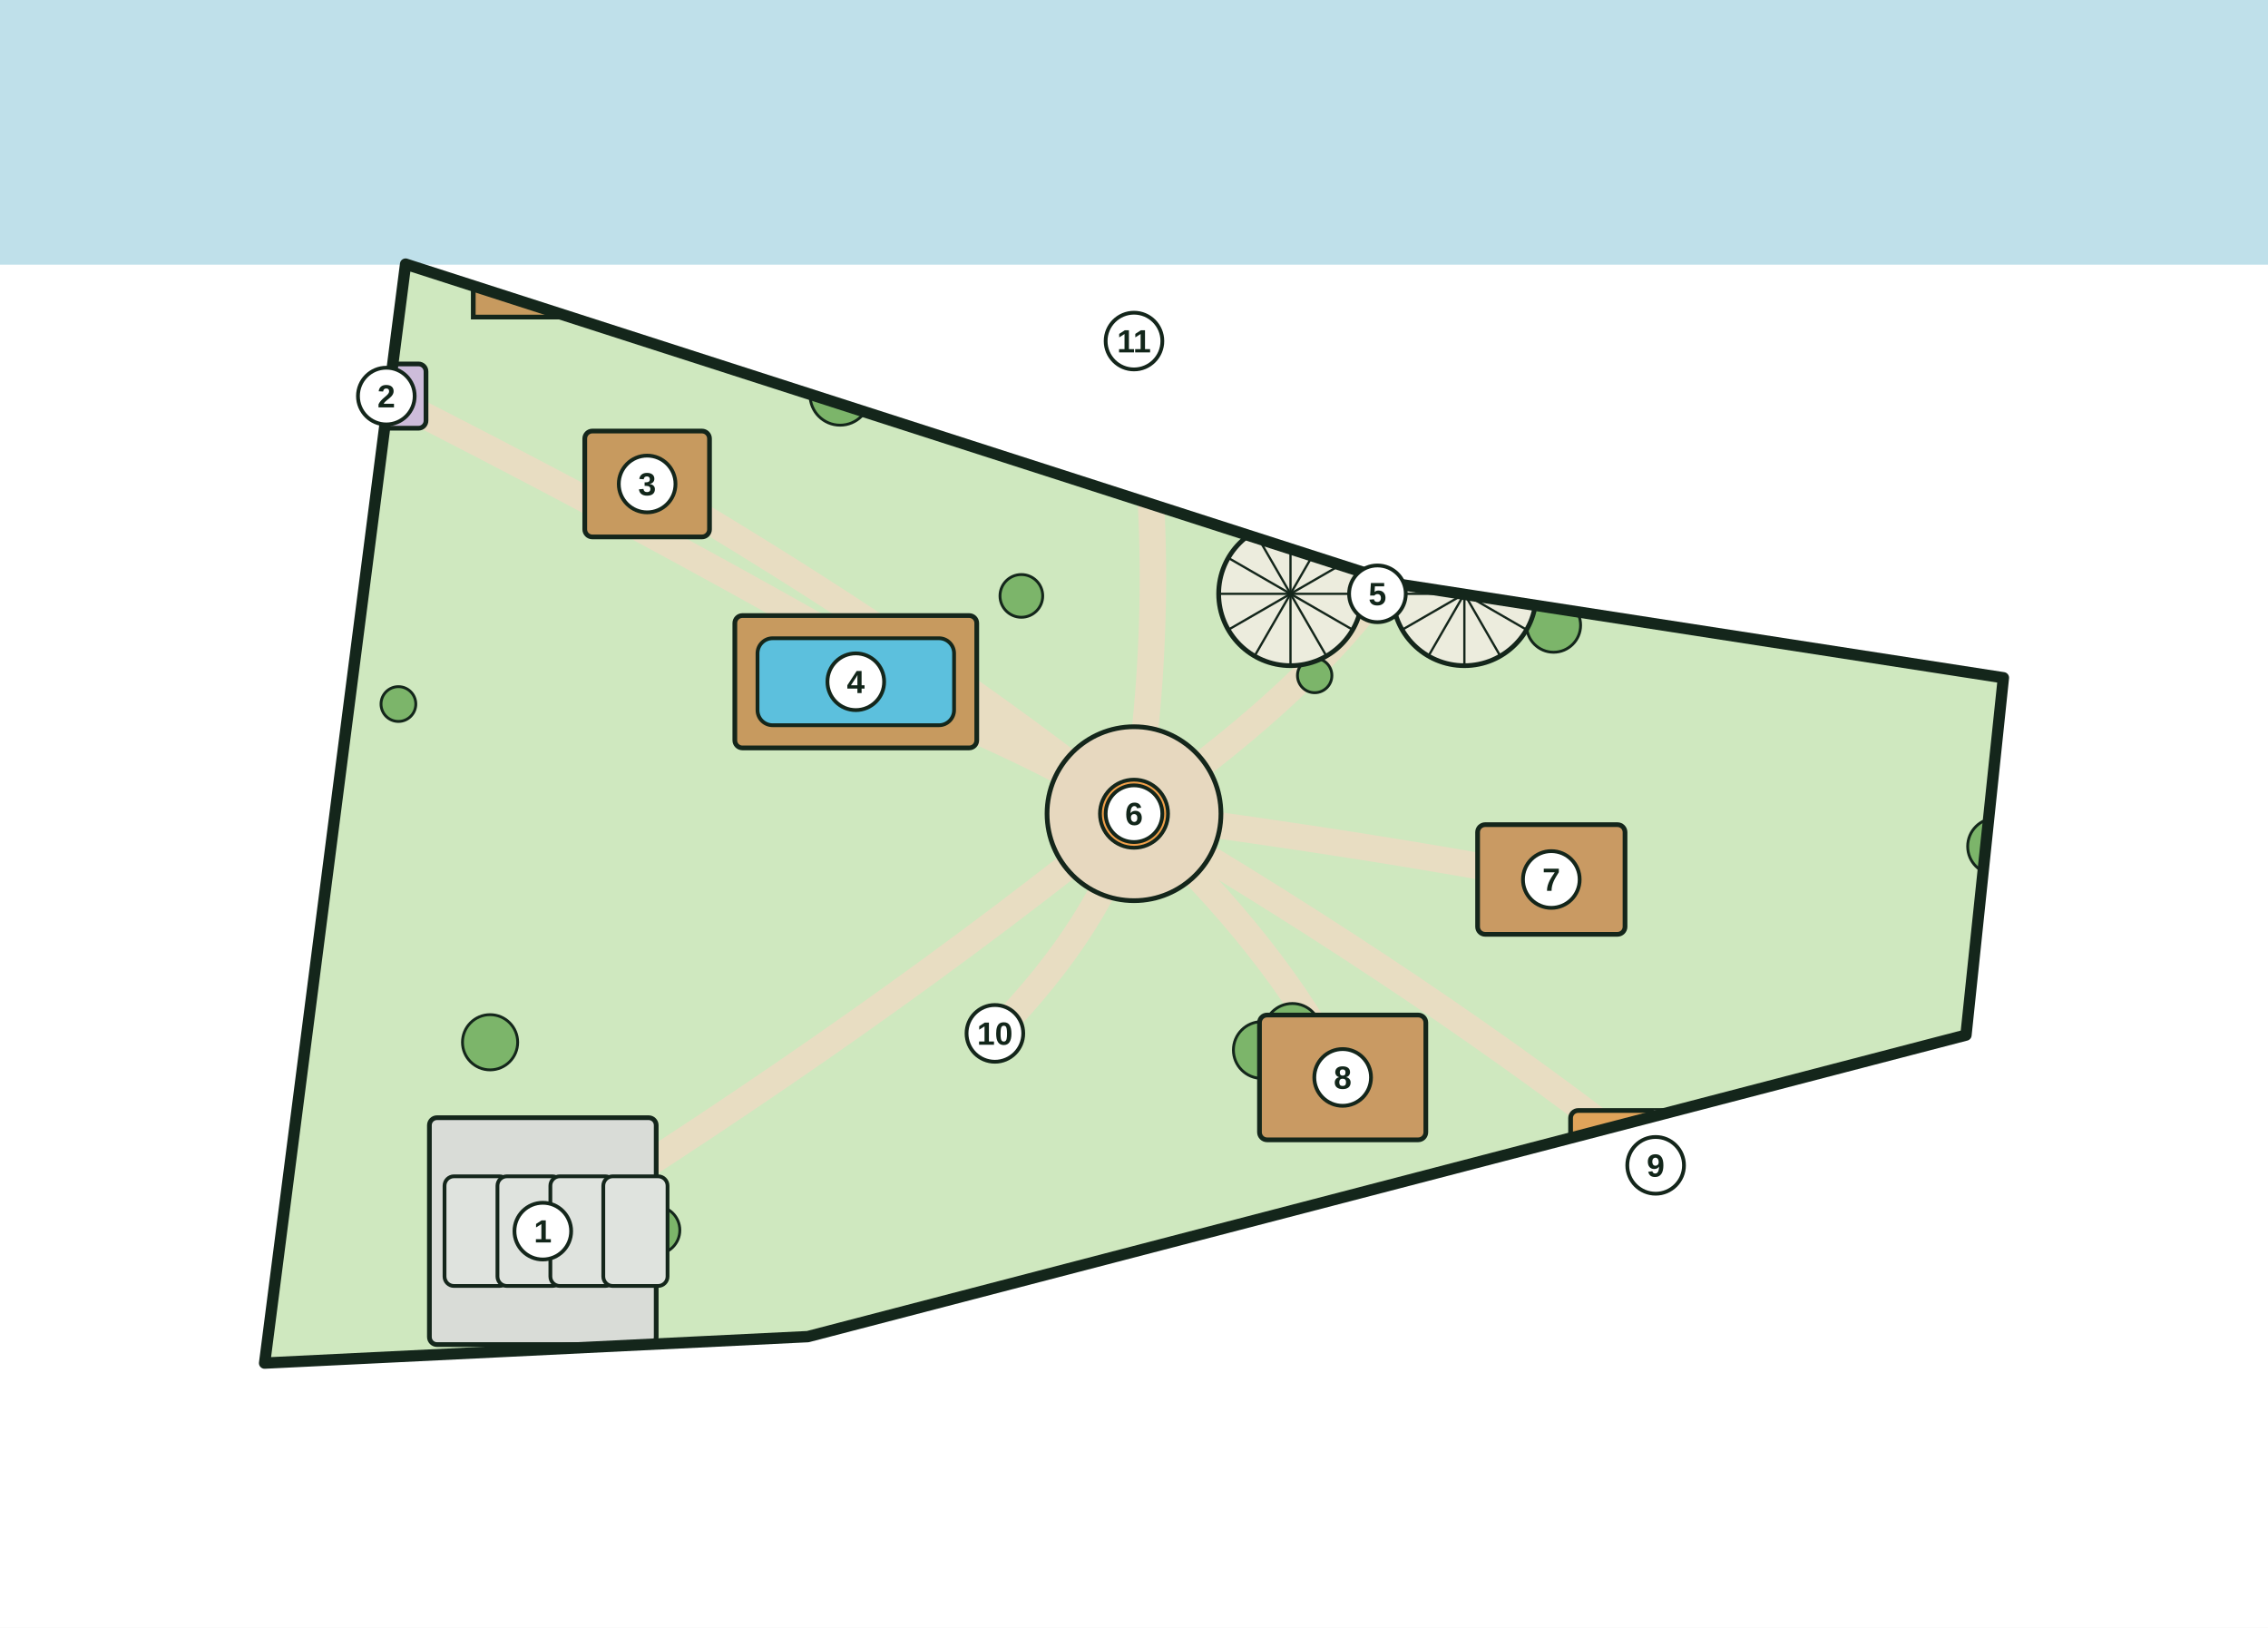
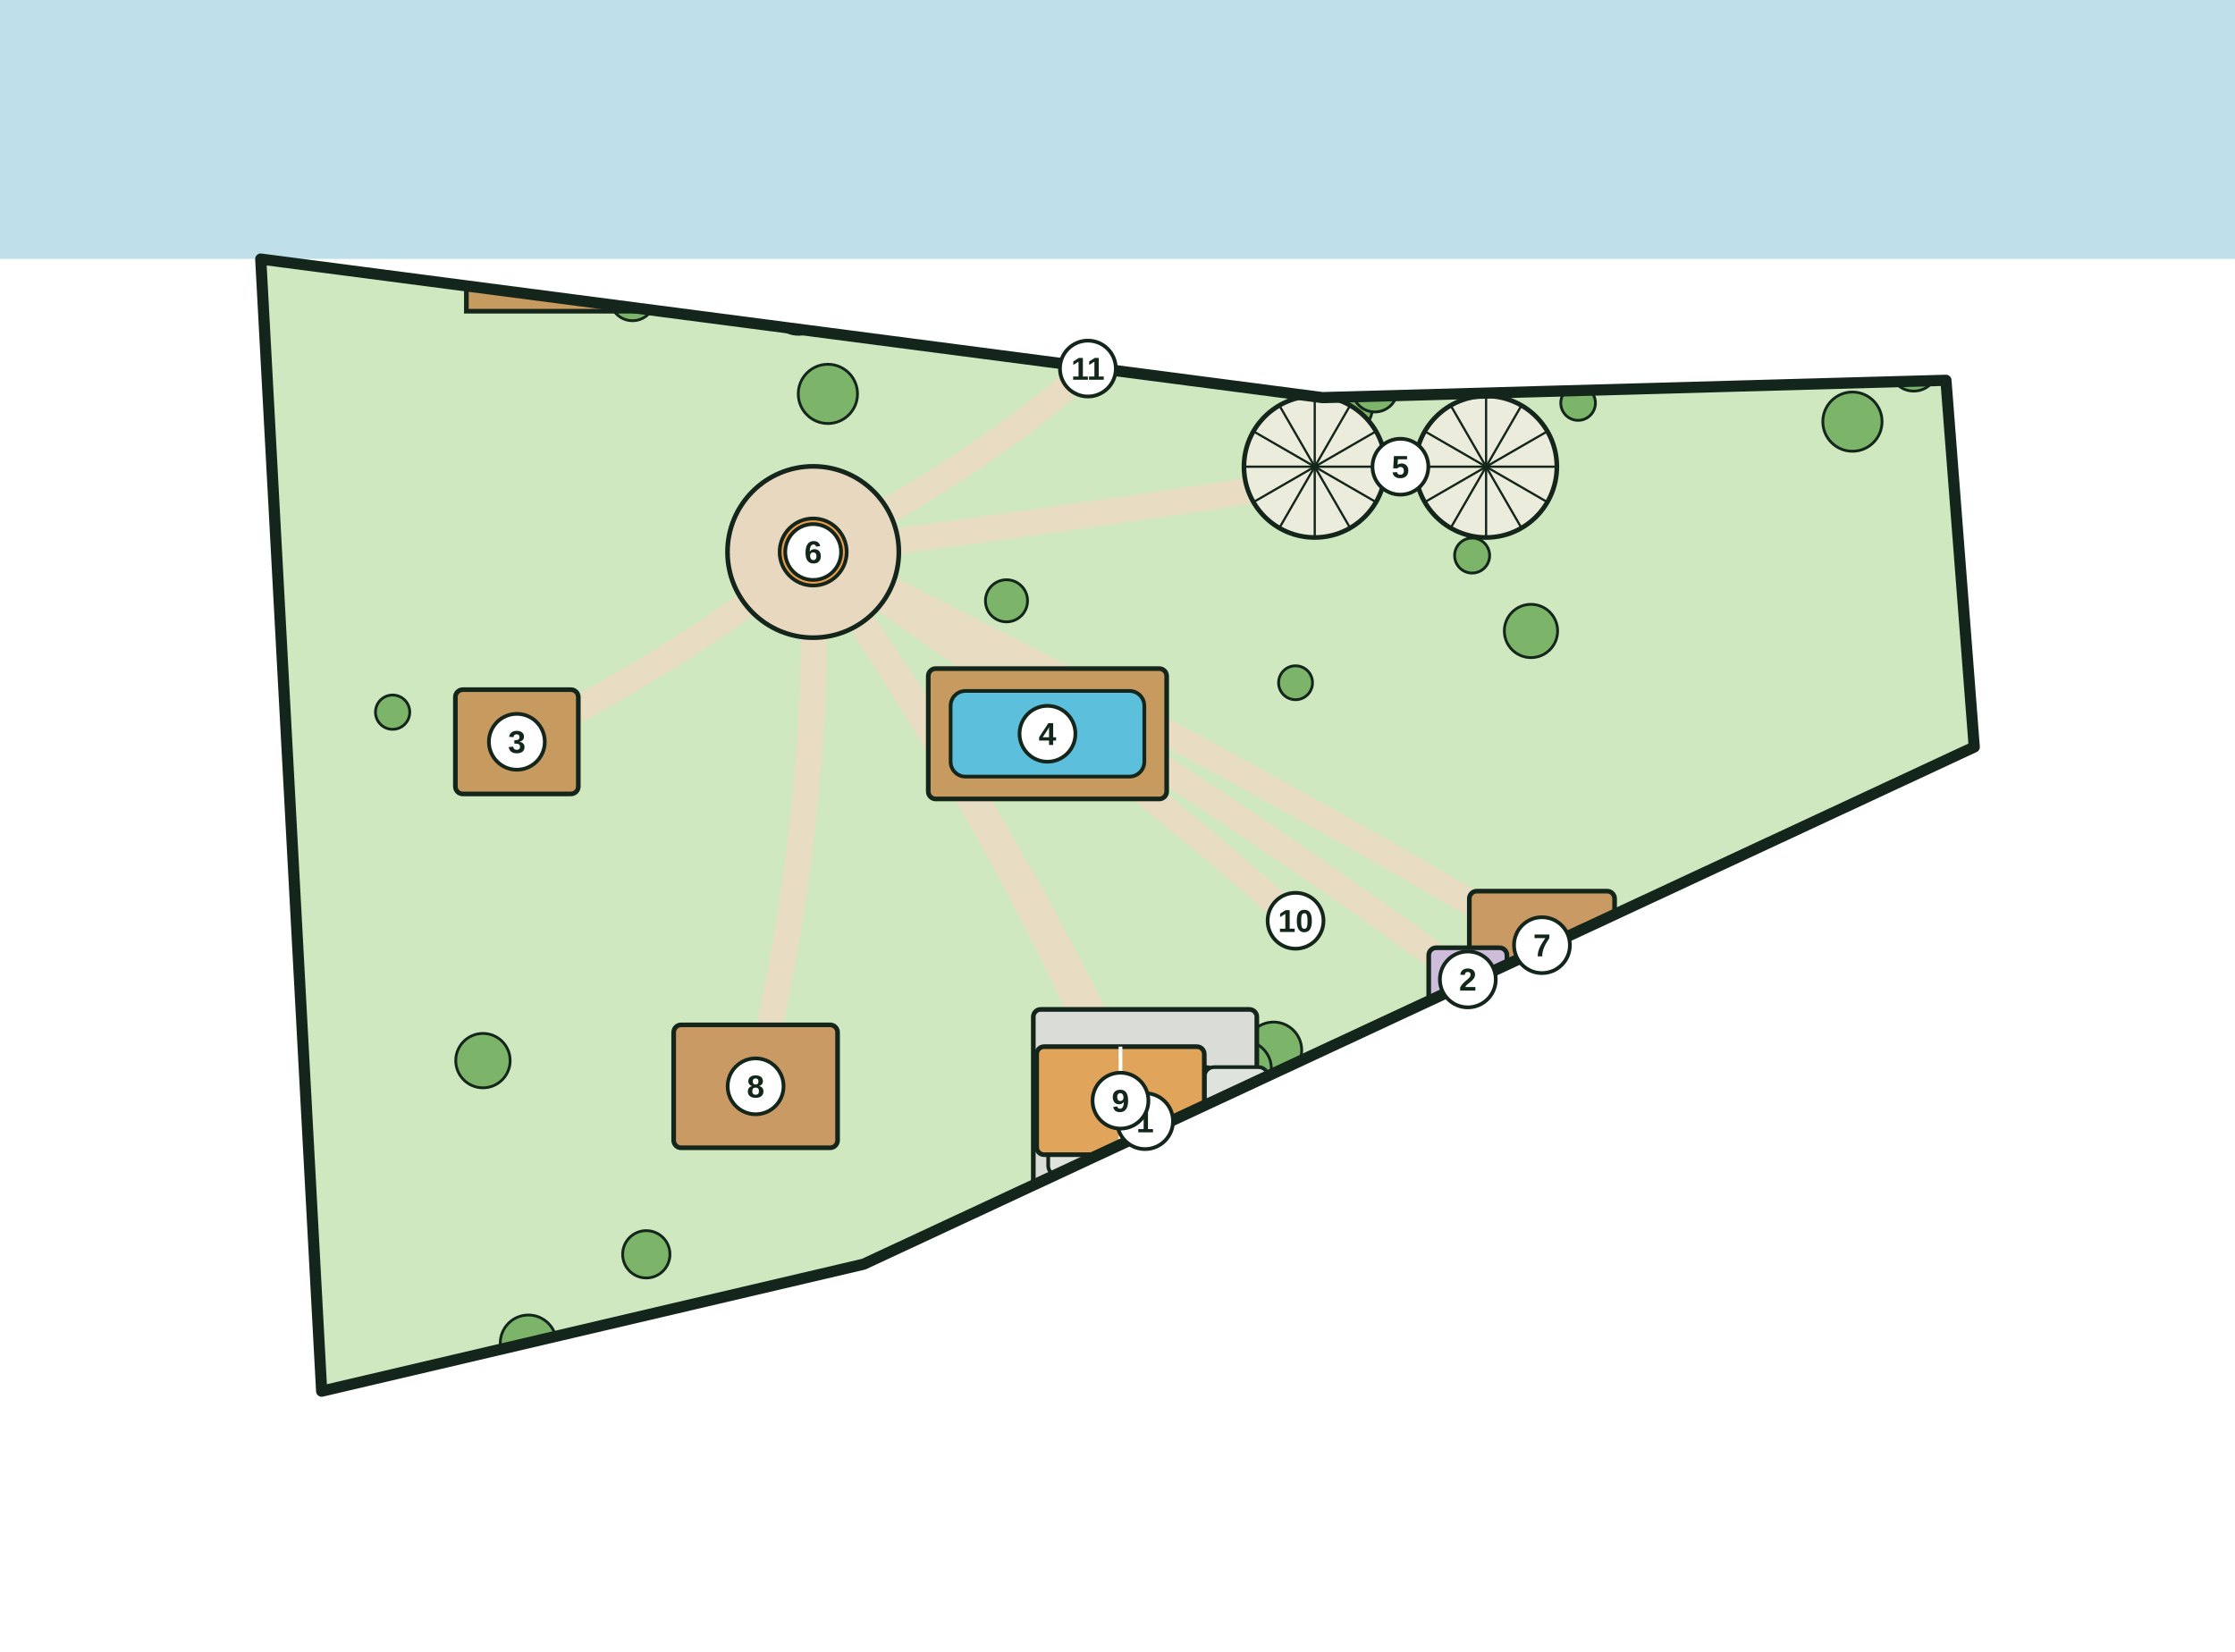
- <svg xmlns="http://www.w3.org/2000/svg" width="1200" height="861" viewBox="0 0 1200 861" font-family="Arial, sans-serif">
-   <rect width="1200" height="861" fill="#ffffff" />
-   <rect x="0" y="0" width="1200" height="140" fill="#bfe0ea" />
+ <svg xmlns="http://www.w3.org/2000/svg" width="1200" height="887" viewBox="0 0 1200 887" font-family="Arial, sans-serif">
+   <rect width="1200" height="887" fill="#ffffff" />
+   <rect x="0" y="0" width="1200" height="139" fill="#bfe0ea" />
  <clipPath id="lot">
-     <polygon points="427.4,707.0 140.0,721.0 214.6,139.7 741.4,309.2 1060.0,358.5 1040.2,547.5" />
+     <polygon points="463.7,678.8 172.7,747.0 140.0,139.1 710.0,213.5 1044.8,204.2 1060.0,401.1" />
  </clipPath>
-   <polygon points="427.4,707.0 140.0,721.0 214.6,139.7 741.4,309.2 1060.0,358.5 1040.2,547.5" fill="#cfe8bf" />
+   <polygon points="463.7,678.8 172.7,747.0 140.0,139.1 710.0,213.5 1044.8,204.2 1060.0,401.1" fill="#cfe8bf" />
  <g clip-path="url(#lot)">
-     <path d="M600.0,430.4 Q463.6,540.8 287.2,651.2" stroke="#e8ddc2" stroke-width="14" fill="none" stroke-linecap="round" />
-     <path d="M600.0,430.4 Q422.2,319.9 204.4,209.5" stroke="#e8ddc2" stroke-width="14" fill="none" stroke-linecap="round" />
-     <path d="M600.0,430.4 Q491.2,343.2 342.4,256.0" stroke="#e8ddc2" stroke-width="14" fill="none" stroke-linecap="round" />
-     <path d="M600.0,430.4 Q546.4,395.5 452.8,360.6" stroke="#e8ddc2" stroke-width="14" fill="none" stroke-linecap="round" />
-     <path d="M600.0,430.4 Q684.4,372.2 728.8,314.1" stroke="#e8ddc2" stroke-width="14" fill="none" stroke-linecap="round" />
-     <path d="M600.0,430.4 Q620.0,430.4 600.0,430.4" stroke="#e8ddc2" stroke-width="14" fill="none" stroke-linecap="round" />
-     <path d="M600.0,430.4 Q730.4,447.8 820.8,465.2" stroke="#e8ddc2" stroke-width="14" fill="none" stroke-linecap="round" />
-     <path d="M600.0,430.4 Q675.2,500.1 710.4,569.9" stroke="#e8ddc2" stroke-width="14" fill="none" stroke-linecap="round" />
-     <path d="M600.0,430.4 Q758.0,523.4 876.0,616.4" stroke="#e8ddc2" stroke-width="14" fill="none" stroke-linecap="round" />
-     <path d="M600.0,430.4 Q583.2,488.5 526.4,546.6" stroke="#e8ddc2" stroke-width="14" fill="none" stroke-linecap="round" />
-     <path d="M600.0,430.4 Q620.0,305.4 600.0,180.4" stroke="#e8ddc2" stroke-width="14" fill="none" stroke-linecap="round" />
-     <circle cx="695.6" cy="357.3" r="9.1" fill="#7cb56a" stroke="#14261b" stroke-width="1.5" />
-     <circle cx="1056.0" cy="447.7" r="14.9" fill="#7cb56a" stroke="#14261b" stroke-width="1.5" />
-     <circle cx="724.1" cy="216.4" r="12.7" fill="#7cb56a" stroke="#14261b" stroke-width="1.5" />
-     <circle cx="822.0" cy="330.7" r="14.3" fill="#7cb56a" stroke="#14261b" stroke-width="1.5" />
-     <circle cx="683.8" cy="545.9" r="15.1" fill="#7cb56a" stroke="#14261b" stroke-width="1.5" />
-     <circle cx="797.0" cy="185.6" r="11.8" fill="#7cb56a" stroke="#14261b" stroke-width="1.5" />
-     <circle cx="948.6" cy="664.4" r="10.0" fill="#7cb56a" stroke="#14261b" stroke-width="1.5" />
-     <circle cx="339.6" cy="159.8" r="12.1" fill="#7cb56a" stroke="#14261b" stroke-width="1.5" />
-     <circle cx="677.5" cy="195.4" r="13.8" fill="#7cb56a" stroke="#14261b" stroke-width="1.5" />
-     <circle cx="994.6" cy="223.2" r="15.9" fill="#7cb56a" stroke="#14261b" stroke-width="1.5" />
-     <circle cx="1027.5" cy="195.1" r="13.0" fill="#7cb56a" stroke="#14261b" stroke-width="1.5" />
-     <circle cx="667.6" cy="555.4" r="15.0" fill="#7cb56a" stroke="#14261b" stroke-width="1.5" />
-     <circle cx="1050.6" cy="669.5" r="14.6" fill="#7cb56a" stroke="#14261b" stroke-width="1.5" />
-     <circle cx="847.3" cy="213.7" r="9.3" fill="#7cb56a" stroke="#14261b" stroke-width="1.5" />
-     <circle cx="705.4" cy="694.9" r="14.0" fill="#7cb56a" stroke="#14261b" stroke-width="1.5" />
-     <circle cx="444.5" cy="209.0" r="15.9" fill="#7cb56a" stroke="#14261b" stroke-width="1.5" />
-     <circle cx="605.0" cy="140.6" r="11.2" fill="#7cb56a" stroke="#14261b" stroke-width="1.5" />
-     <circle cx="210.8" cy="372.4" r="9.2" fill="#7cb56a" stroke="#14261b" stroke-width="1.5" />
-     <circle cx="283.7" cy="696.3" r="15.1" fill="#7cb56a" stroke="#14261b" stroke-width="1.5" />
-     <circle cx="428.7" cy="163.8" r="15.3" fill="#7cb56a" stroke="#14261b" stroke-width="1.5" />
-     <circle cx="710.5" cy="174.3" r="12.5" fill="#7cb56a" stroke="#14261b" stroke-width="1.5" />
-     <circle cx="417.0" cy="152.7" r="12.6" fill="#7cb56a" stroke="#14261b" stroke-width="1.5" />
-     <circle cx="644.6" cy="714.3" r="11.9" fill="#7cb56a" stroke="#14261b" stroke-width="1.5" />
-     <circle cx="673.6" cy="709.3" r="13.3" fill="#7cb56a" stroke="#14261b" stroke-width="1.5" />
-     <circle cx="721.6" cy="686.1" r="13.4" fill="#7cb56a" stroke="#14261b" stroke-width="1.5" />
-     <circle cx="790.4" cy="292.0" r="9.4" fill="#7cb56a" stroke="#14261b" stroke-width="1.5" />
-     <circle cx="761.9" cy="161.1" r="10.8" fill="#7cb56a" stroke="#14261b" stroke-width="1.5" />
-     <circle cx="850.5" cy="705.4" r="13.0" fill="#7cb56a" stroke="#14261b" stroke-width="1.5" />
-     <circle cx="540.4" cy="315.2" r="11.3" fill="#7cb56a" stroke="#14261b" stroke-width="1.5" />
-     <circle cx="738.2" cy="206.7" r="12.2" fill="#7cb56a" stroke="#14261b" stroke-width="1.5" />
-     <circle cx="347.0" cy="650.7" r="12.7" fill="#7cb56a" stroke="#14261b" stroke-width="1.5" />
-     <circle cx="259.3" cy="551.3" r="14.6" fill="#7cb56a" stroke="#14261b" stroke-width="1.5" />
-     <circle cx="283.5" cy="718.3" r="15.6" fill="#7cb56a" stroke="#14261b" stroke-width="1.5" />
-     <rect x="250.4" y="137.7" width="699.2" height="30" fill="#c79a5f" stroke="#14261b" stroke-width="2.5" />
-     <rect x="227.2" y="591.2" width="120.0" height="120.0" rx="4" fill="#d9dcd7" stroke="#14261b" stroke-width="2.5" />
-     <rect x="235.2" y="622.2" width="34" height="58" rx="5" fill="#dfe3de" stroke="#14261b" stroke-width="2" />
-     <rect x="263.2" y="622.2" width="34" height="58" rx="5" fill="#dfe3de" stroke="#14261b" stroke-width="2" />
-     <rect x="291.2" y="622.2" width="34" height="58" rx="5" fill="#dfe3de" stroke="#14261b" stroke-width="2" />
-     <rect x="319.2" y="622.2" width="34" height="58" rx="5" fill="#dfe3de" stroke="#14261b" stroke-width="2" />
-     <rect x="388.8" y="325.6" width="128.0" height="70.0" rx="4" fill="#c79a5f" stroke="#14261b" stroke-width="2.5" />
-     <rect x="400.8" y="337.6" width="104" height="46" rx="8" fill="#5cc0dd" stroke="#14261b" stroke-width="2" />
-     <circle cx="682.8" cy="314.1" r="38" fill="#ececdd" stroke="#14261b" stroke-width="2.5" />
-     <line x1="682.8" y1="314.1" x2="720.8" y2="314.1" stroke="#14261b" stroke-width="1.2" />
-     <line x1="682.8" y1="314.1" x2="715.7" y2="333.1" stroke="#14261b" stroke-width="1.2" />
-     <line x1="682.8" y1="314.1" x2="701.8" y2="347.0" stroke="#14261b" stroke-width="1.2" />
-     <line x1="682.8" y1="314.1" x2="682.8" y2="352.1" stroke="#14261b" stroke-width="1.2" />
-     <line x1="682.8" y1="314.1" x2="663.8" y2="347.0" stroke="#14261b" stroke-width="1.2" />
-     <line x1="682.8" y1="314.1" x2="649.9" y2="333.1" stroke="#14261b" stroke-width="1.2" />
-     <line x1="682.8" y1="314.1" x2="644.8" y2="314.1" stroke="#14261b" stroke-width="1.2" />
-     <line x1="682.8" y1="314.1" x2="649.9" y2="295.1" stroke="#14261b" stroke-width="1.2" />
-     <line x1="682.8" y1="314.1" x2="663.8" y2="281.2" stroke="#14261b" stroke-width="1.2" />
-     <line x1="682.8" y1="314.1" x2="682.8" y2="276.1" stroke="#14261b" stroke-width="1.2" />
-     <line x1="682.8" y1="314.1" x2="701.8" y2="281.2" stroke="#14261b" stroke-width="1.2" />
-     <line x1="682.8" y1="314.1" x2="715.7" y2="295.1" stroke="#14261b" stroke-width="1.2" />
-     <circle cx="774.8" cy="314.1" r="38" fill="#ececdd" stroke="#14261b" stroke-width="2.5" />
-     <line x1="774.8" y1="314.1" x2="812.8" y2="314.1" stroke="#14261b" stroke-width="1.2" />
-     <line x1="774.8" y1="314.1" x2="807.7" y2="333.1" stroke="#14261b" stroke-width="1.2" />
-     <line x1="774.8" y1="314.1" x2="793.8" y2="347.0" stroke="#14261b" stroke-width="1.2" />
-     <line x1="774.8" y1="314.1" x2="774.8" y2="352.1" stroke="#14261b" stroke-width="1.2" />
-     <line x1="774.8" y1="314.1" x2="755.8" y2="347.0" stroke="#14261b" stroke-width="1.2" />
-     <line x1="774.8" y1="314.1" x2="741.9" y2="333.1" stroke="#14261b" stroke-width="1.2" />
-     <line x1="774.8" y1="314.1" x2="736.8" y2="314.1" stroke="#14261b" stroke-width="1.2" />
-     <line x1="774.8" y1="314.1" x2="741.9" y2="295.1" stroke="#14261b" stroke-width="1.2" />
-     <line x1="774.8" y1="314.1" x2="755.8" y2="281.2" stroke="#14261b" stroke-width="1.2" />
-     <line x1="774.8" y1="314.1" x2="774.8" y2="276.1" stroke="#14261b" stroke-width="1.2" />
-     <line x1="774.8" y1="314.1" x2="793.8" y2="281.2" stroke="#14261b" stroke-width="1.2" />
-     <line x1="774.8" y1="314.1" x2="807.7" y2="295.1" stroke="#14261b" stroke-width="1.2" />
-     <circle cx="600.0" cy="430.4" r="46" fill="#e7d8bf" stroke="#14261b" stroke-width="2.5" />
-     <circle cx="600.0" cy="430.4" r="18" fill="#f0a04a" stroke="#14261b" stroke-width="2" />
-     <rect x="781.8" y="436.2" width="78.0" height="58.0" rx="4" fill="#c99a63" stroke="#14261b" stroke-width="2.5" />
-     <rect x="666.4" y="536.9" width="88.0" height="66.0" rx="4" fill="#c99a63" stroke="#14261b" stroke-width="2.5" />
-     <rect x="309.4" y="228.0" width="66.0" height="56.0" rx="4" fill="#c79a5f" stroke="#14261b" stroke-width="2.5" />
-     <rect x="831.0" y="587.4" width="90.0" height="58.0" rx="4" fill="#e0a45a" stroke="#14261b" stroke-width="2.5" />
-     <line x1="876.0" y1="587.4" x2="876.0" y2="645.4" stroke="#fff" stroke-width="2" />
-     <circle cx="876.0" cy="616.4" r="12" fill="none" stroke="#fff" stroke-width="2" />
-     <rect x="183.4" y="192.5" width="42.0" height="34.0" rx="4" fill="#cdbcda" stroke="#14261b" stroke-width="2.5" />
+     <path d="M436.6,296.4 Q545.7,449.2 614.8,602.0" stroke="#e8ddc2" stroke-width="14" fill="none" stroke-linecap="round" />
+     <path d="M436.6,296.4 Q632.4,411.2 788.1,525.9" stroke="#e8ddc2" stroke-width="14" fill="none" stroke-linecap="round" />
+     <path d="M436.6,296.4 Q377.1,347.3 277.5,398.3" stroke="#e8ddc2" stroke-width="14" fill="none" stroke-linecap="round" />
+     <path d="M436.6,296.4 Q519.5,345.2 562.4,394.0" stroke="#e8ddc2" stroke-width="14" fill="none" stroke-linecap="round" />
+     <path d="M436.6,296.4 Q614.3,273.5 751.9,250.6" stroke="#e8ddc2" stroke-width="14" fill="none" stroke-linecap="round" />
+     <path d="M436.6,296.4 Q456.6,296.4 436.6,296.4" stroke="#e8ddc2" stroke-width="14" fill="none" stroke-linecap="round" />
+     <path d="M436.6,296.4 Q652.3,401.9 827.9,507.5" stroke="#e8ddc2" stroke-width="14" fill="none" stroke-linecap="round" />
+     <path d="M436.6,296.4 Q441.2,439.8 405.7,583.3" stroke="#e8ddc2" stroke-width="14" fill="none" stroke-linecap="round" />
+     <path d="M436.6,296.4 Q539.1,443.7 601.6,591.0" stroke="#e8ddc2" stroke-width="14" fill="none" stroke-linecap="round" />
+     <path d="M436.6,296.4 Q586.1,395.4 695.6,494.4" stroke="#e8ddc2" stroke-width="14" fill="none" stroke-linecap="round" />
+     <path d="M436.6,296.4 Q530.4,247.2 584.1,197.9" stroke="#e8ddc2" stroke-width="14" fill="none" stroke-linecap="round" />
+     <circle cx="695.6" cy="366.6" r="9.1" fill="#7cb56a" stroke="#14261b" stroke-width="1.5" />
+     <circle cx="1056.0" cy="461.1" r="14.9" fill="#7cb56a" stroke="#14261b" stroke-width="1.5" />
+     <circle cx="724.1" cy="219.3" r="12.7" fill="#7cb56a" stroke="#14261b" stroke-width="1.5" />
+     <circle cx="822.0" cy="338.8" r="14.3" fill="#7cb56a" stroke="#14261b" stroke-width="1.5" />
+     <circle cx="683.8" cy="563.9" r="15.1" fill="#7cb56a" stroke="#14261b" stroke-width="1.5" />
+     <circle cx="797.0" cy="187.0" r="11.8" fill="#7cb56a" stroke="#14261b" stroke-width="1.5" />
+     <circle cx="948.6" cy="687.8" r="10.0" fill="#7cb56a" stroke="#14261b" stroke-width="1.5" />
+     <circle cx="339.6" cy="160.1" r="12.1" fill="#7cb56a" stroke="#14261b" stroke-width="1.5" />
+     <circle cx="677.5" cy="197.3" r="13.8" fill="#7cb56a" stroke="#14261b" stroke-width="1.5" />
+     <circle cx="994.6" cy="226.4" r="15.9" fill="#7cb56a" stroke="#14261b" stroke-width="1.5" />
+     <circle cx="1027.5" cy="197.0" r="13.0" fill="#7cb56a" stroke="#14261b" stroke-width="1.5" />
+     <circle cx="667.6" cy="573.8" r="15.0" fill="#7cb56a" stroke="#14261b" stroke-width="1.5" />
+     <circle cx="1050.6" cy="693.2" r="14.6" fill="#7cb56a" stroke="#14261b" stroke-width="1.5" />
+     <circle cx="847.3" cy="216.4" r="9.3" fill="#7cb56a" stroke="#14261b" stroke-width="1.5" />
+     <circle cx="705.4" cy="719.7" r="14.0" fill="#7cb56a" stroke="#14261b" stroke-width="1.5" />
+     <circle cx="444.5" cy="211.5" r="15.9" fill="#7cb56a" stroke="#14261b" stroke-width="1.5" />
+     <circle cx="605.0" cy="140.0" r="11.2" fill="#7cb56a" stroke="#14261b" stroke-width="1.5" />
+     <circle cx="210.8" cy="382.4" r="9.2" fill="#7cb56a" stroke="#14261b" stroke-width="1.5" />
+     <circle cx="283.7" cy="721.2" r="15.1" fill="#7cb56a" stroke="#14261b" stroke-width="1.5" />
+     <circle cx="428.7" cy="164.2" r="15.3" fill="#7cb56a" stroke="#14261b" stroke-width="1.5" />
+     <circle cx="710.5" cy="175.2" r="12.5" fill="#7cb56a" stroke="#14261b" stroke-width="1.5" />
+     <circle cx="417.0" cy="152.6" r="12.6" fill="#7cb56a" stroke="#14261b" stroke-width="1.5" />
+     <circle cx="644.6" cy="740.0" r="11.9" fill="#7cb56a" stroke="#14261b" stroke-width="1.5" />
+     <circle cx="673.6" cy="734.8" r="13.3" fill="#7cb56a" stroke="#14261b" stroke-width="1.5" />
+     <circle cx="721.6" cy="710.5" r="13.4" fill="#7cb56a" stroke="#14261b" stroke-width="1.5" />
+     <circle cx="790.4" cy="298.3" r="9.4" fill="#7cb56a" stroke="#14261b" stroke-width="1.5" />
+     <circle cx="761.9" cy="161.4" r="10.8" fill="#7cb56a" stroke="#14261b" stroke-width="1.5" />
+     <circle cx="850.5" cy="730.6" r="13.0" fill="#7cb56a" stroke="#14261b" stroke-width="1.5" />
+     <circle cx="540.4" cy="322.6" r="11.3" fill="#7cb56a" stroke="#14261b" stroke-width="1.5" />
+     <circle cx="738.2" cy="209.0" r="12.2" fill="#7cb56a" stroke="#14261b" stroke-width="1.5" />
+     <circle cx="347.0" cy="673.5" r="12.7" fill="#7cb56a" stroke="#14261b" stroke-width="1.5" />
+     <circle cx="259.3" cy="569.5" r="14.6" fill="#7cb56a" stroke="#14261b" stroke-width="1.5" />
+     <circle cx="283.5" cy="744.2" r="15.6" fill="#7cb56a" stroke="#14261b" stroke-width="1.5" />
+     <rect x="250.4" y="137.1" width="699.2" height="30" fill="#c79a5f" stroke="#14261b" stroke-width="2.5" />
+     <rect x="554.8" y="542.0" width="120.0" height="120.0" rx="4" fill="#d9dcd7" stroke="#14261b" stroke-width="2.5" />
+     <rect x="562.8" y="573.0" width="34" height="58" rx="5" fill="#dfe3de" stroke="#14261b" stroke-width="2" />
+     <rect x="590.8" y="573.0" width="34" height="58" rx="5" fill="#dfe3de" stroke="#14261b" stroke-width="2" />
+     <rect x="618.8" y="573.0" width="34" height="58" rx="5" fill="#dfe3de" stroke="#14261b" stroke-width="2" />
+     <rect x="646.8" y="573.0" width="34" height="58" rx="5" fill="#dfe3de" stroke="#14261b" stroke-width="2" />
+     <rect x="498.4" y="359.0" width="128.0" height="70.0" rx="4" fill="#c79a5f" stroke="#14261b" stroke-width="2.5" />
+     <rect x="510.4" y="371.0" width="104" height="46" rx="8" fill="#5cc0dd" stroke="#14261b" stroke-width="2" />
+     <circle cx="705.9" cy="250.6" r="38" fill="#ececdd" stroke="#14261b" stroke-width="2.5" />
+     <line x1="705.9" y1="250.6" x2="743.9" y2="250.6" stroke="#14261b" stroke-width="1.2" />
+     <line x1="705.9" y1="250.6" x2="738.8" y2="269.6" stroke="#14261b" stroke-width="1.2" />
+     <line x1="705.9" y1="250.6" x2="724.9" y2="283.5" stroke="#14261b" stroke-width="1.2" />
+     <line x1="705.9" y1="250.6" x2="705.9" y2="288.6" stroke="#14261b" stroke-width="1.2" />
+     <line x1="705.9" y1="250.6" x2="686.9" y2="283.5" stroke="#14261b" stroke-width="1.2" />
+     <line x1="705.9" y1="250.6" x2="673.0" y2="269.6" stroke="#14261b" stroke-width="1.2" />
+     <line x1="705.9" y1="250.6" x2="667.9" y2="250.6" stroke="#14261b" stroke-width="1.2" />
+     <line x1="705.9" y1="250.6" x2="673.0" y2="231.6" stroke="#14261b" stroke-width="1.2" />
+     <line x1="705.9" y1="250.6" x2="686.9" y2="217.7" stroke="#14261b" stroke-width="1.2" />
+     <line x1="705.9" y1="250.6" x2="705.9" y2="212.6" stroke="#14261b" stroke-width="1.2" />
+     <line x1="705.9" y1="250.6" x2="724.9" y2="217.7" stroke="#14261b" stroke-width="1.2" />
+     <line x1="705.9" y1="250.6" x2="738.8" y2="231.6" stroke="#14261b" stroke-width="1.2" />
+     <circle cx="797.9" cy="250.6" r="38" fill="#ececdd" stroke="#14261b" stroke-width="2.5" />
+     <line x1="797.9" y1="250.6" x2="835.9" y2="250.6" stroke="#14261b" stroke-width="1.2" />
+     <line x1="797.9" y1="250.6" x2="830.8" y2="269.6" stroke="#14261b" stroke-width="1.2" />
+     <line x1="797.9" y1="250.6" x2="816.9" y2="283.5" stroke="#14261b" stroke-width="1.2" />
+     <line x1="797.9" y1="250.6" x2="797.9" y2="288.6" stroke="#14261b" stroke-width="1.2" />
+     <line x1="797.9" y1="250.6" x2="778.9" y2="283.5" stroke="#14261b" stroke-width="1.2" />
+     <line x1="797.9" y1="250.6" x2="765.0" y2="269.6" stroke="#14261b" stroke-width="1.2" />
+     <line x1="797.9" y1="250.6" x2="759.9" y2="250.6" stroke="#14261b" stroke-width="1.2" />
+     <line x1="797.9" y1="250.6" x2="765.0" y2="231.6" stroke="#14261b" stroke-width="1.2" />
+     <line x1="797.9" y1="250.6" x2="778.9" y2="217.7" stroke="#14261b" stroke-width="1.2" />
+     <line x1="797.9" y1="250.6" x2="797.9" y2="212.6" stroke="#14261b" stroke-width="1.2" />
+     <line x1="797.9" y1="250.6" x2="816.9" y2="217.7" stroke="#14261b" stroke-width="1.2" />
+     <line x1="797.9" y1="250.6" x2="830.8" y2="231.6" stroke="#14261b" stroke-width="1.2" />
+     <circle cx="436.6" cy="296.4" r="46" fill="#e7d8bf" stroke="#14261b" stroke-width="2.5" />
+     <circle cx="436.6" cy="296.4" r="18" fill="#f0a04a" stroke="#14261b" stroke-width="2" />
+     <rect x="788.9" y="478.5" width="78.0" height="58.0" rx="4" fill="#c99a63" stroke="#14261b" stroke-width="2.5" />
+     <rect x="361.7" y="550.3" width="88.0" height="66.0" rx="4" fill="#c99a63" stroke="#14261b" stroke-width="2.5" />
+     <rect x="244.5" y="370.3" width="66.0" height="56.0" rx="4" fill="#c79a5f" stroke="#14261b" stroke-width="2.5" />
+     <rect x="556.6" y="562.0" width="90.0" height="58.0" rx="4" fill="#e0a45a" stroke="#14261b" stroke-width="2.5" />
+     <line x1="601.6" y1="562.0" x2="601.6" y2="620.0" stroke="#fff" stroke-width="2" />
+     <circle cx="601.6" cy="591.0" r="12" fill="none" stroke="#fff" stroke-width="2" />
+     <rect x="767.1" y="508.9" width="42.0" height="34.0" rx="4" fill="#cdbcda" stroke="#14261b" stroke-width="2.5" />
  </g>
-   <polygon points="427.4,707.0 140.0,721.0 214.6,139.7 741.4,309.2 1060.0,358.5 1040.2,547.5" fill="none" stroke="#14261b" stroke-width="6" stroke-linejoin="round" />
-   <circle cx="287.2" cy="651.2" r="15" fill="#fff" stroke="#14261b" stroke-width="2" />
-   <text x="287.2" y="657.2" font-size="17" fill="#12261a" text-anchor="middle" font-weight="700">1</text>
-   <circle cx="204.4" cy="209.5" r="15" fill="#fff" stroke="#14261b" stroke-width="2" />
-   <text x="204.4" y="215.5" font-size="17" fill="#12261a" text-anchor="middle" font-weight="700">2</text>
-   <circle cx="342.4" cy="256.0" r="15" fill="#fff" stroke="#14261b" stroke-width="2" />
-   <text x="342.4" y="262.0" font-size="17" fill="#12261a" text-anchor="middle" font-weight="700">3</text>
-   <circle cx="452.8" cy="360.6" r="15" fill="#fff" stroke="#14261b" stroke-width="2" />
-   <text x="452.8" y="366.6" font-size="17" fill="#12261a" text-anchor="middle" font-weight="700">4</text>
-   <circle cx="728.8" cy="314.1" r="15" fill="#fff" stroke="#14261b" stroke-width="2" />
-   <text x="728.8" y="320.1" font-size="17" fill="#12261a" text-anchor="middle" font-weight="700">5</text>
-   <circle cx="600.0" cy="430.4" r="15" fill="#fff" stroke="#14261b" stroke-width="2" />
-   <text x="600.0" y="436.4" font-size="17" fill="#12261a" text-anchor="middle" font-weight="700">6</text>
-   <circle cx="820.8" cy="465.2" r="15" fill="#fff" stroke="#14261b" stroke-width="2" />
-   <text x="820.8" y="471.2" font-size="17" fill="#12261a" text-anchor="middle" font-weight="700">7</text>
-   <circle cx="710.4" cy="569.9" r="15" fill="#fff" stroke="#14261b" stroke-width="2" />
-   <text x="710.4" y="575.9" font-size="17" fill="#12261a" text-anchor="middle" font-weight="700">8</text>
-   <circle cx="876.0" cy="616.4" r="15" fill="#fff" stroke="#14261b" stroke-width="2" />
-   <text x="876.0" y="622.4" font-size="17" fill="#12261a" text-anchor="middle" font-weight="700">9</text>
-   <circle cx="526.4" cy="546.6" r="15" fill="#fff" stroke="#14261b" stroke-width="2" />
-   <text x="526.4" y="552.6" font-size="17" fill="#12261a" text-anchor="middle" font-weight="700">10</text>
-   <circle cx="600.0" cy="180.4" r="15" fill="#fff" stroke="#14261b" stroke-width="2" />
-   <text x="600.0" y="186.4" font-size="17" fill="#12261a" text-anchor="middle" font-weight="700">11</text>
+   <polygon points="463.7,678.8 172.7,747.0 140.0,139.1 710.0,213.5 1044.8,204.2 1060.0,401.1" fill="none" stroke="#14261b" stroke-width="6" stroke-linejoin="round" />
+   <circle cx="614.8" cy="602.0" r="15" fill="#fff" stroke="#14261b" stroke-width="2" />
+   <text x="614.8" y="608.0" font-size="17" fill="#12261a" text-anchor="middle" font-weight="700">1</text>
+   <circle cx="788.1" cy="525.9" r="15" fill="#fff" stroke="#14261b" stroke-width="2" />
+   <text x="788.1" y="531.9" font-size="17" fill="#12261a" text-anchor="middle" font-weight="700">2</text>
+   <circle cx="277.5" cy="398.3" r="15" fill="#fff" stroke="#14261b" stroke-width="2" />
+   <text x="277.5" y="404.3" font-size="17" fill="#12261a" text-anchor="middle" font-weight="700">3</text>
+   <circle cx="562.4" cy="394.0" r="15" fill="#fff" stroke="#14261b" stroke-width="2" />
+   <text x="562.4" y="400.0" font-size="17" fill="#12261a" text-anchor="middle" font-weight="700">4</text>
+   <circle cx="751.9" cy="250.6" r="15" fill="#fff" stroke="#14261b" stroke-width="2" />
+   <text x="751.9" y="256.6" font-size="17" fill="#12261a" text-anchor="middle" font-weight="700">5</text>
+   <circle cx="436.6" cy="296.4" r="15" fill="#fff" stroke="#14261b" stroke-width="2" />
+   <text x="436.6" y="302.4" font-size="17" fill="#12261a" text-anchor="middle" font-weight="700">6</text>
+   <circle cx="827.9" cy="507.5" r="15" fill="#fff" stroke="#14261b" stroke-width="2" />
+   <text x="827.9" y="513.5" font-size="17" fill="#12261a" text-anchor="middle" font-weight="700">7</text>
+   <circle cx="405.7" cy="583.3" r="15" fill="#fff" stroke="#14261b" stroke-width="2" />
+   <text x="405.7" y="589.3" font-size="17" fill="#12261a" text-anchor="middle" font-weight="700">8</text>
+   <circle cx="601.6" cy="591.0" r="15" fill="#fff" stroke="#14261b" stroke-width="2" />
+   <text x="601.6" y="597.0" font-size="17" fill="#12261a" text-anchor="middle" font-weight="700">9</text>
+   <circle cx="695.6" cy="494.4" r="15" fill="#fff" stroke="#14261b" stroke-width="2" />
+   <text x="695.6" y="500.4" font-size="17" fill="#12261a" text-anchor="middle" font-weight="700">10</text>
+   <circle cx="584.1" cy="197.9" r="15" fill="#fff" stroke="#14261b" stroke-width="2" />
+   <text x="584.1" y="203.9" font-size="17" fill="#12261a" text-anchor="middle" font-weight="700">11</text>
</svg>
